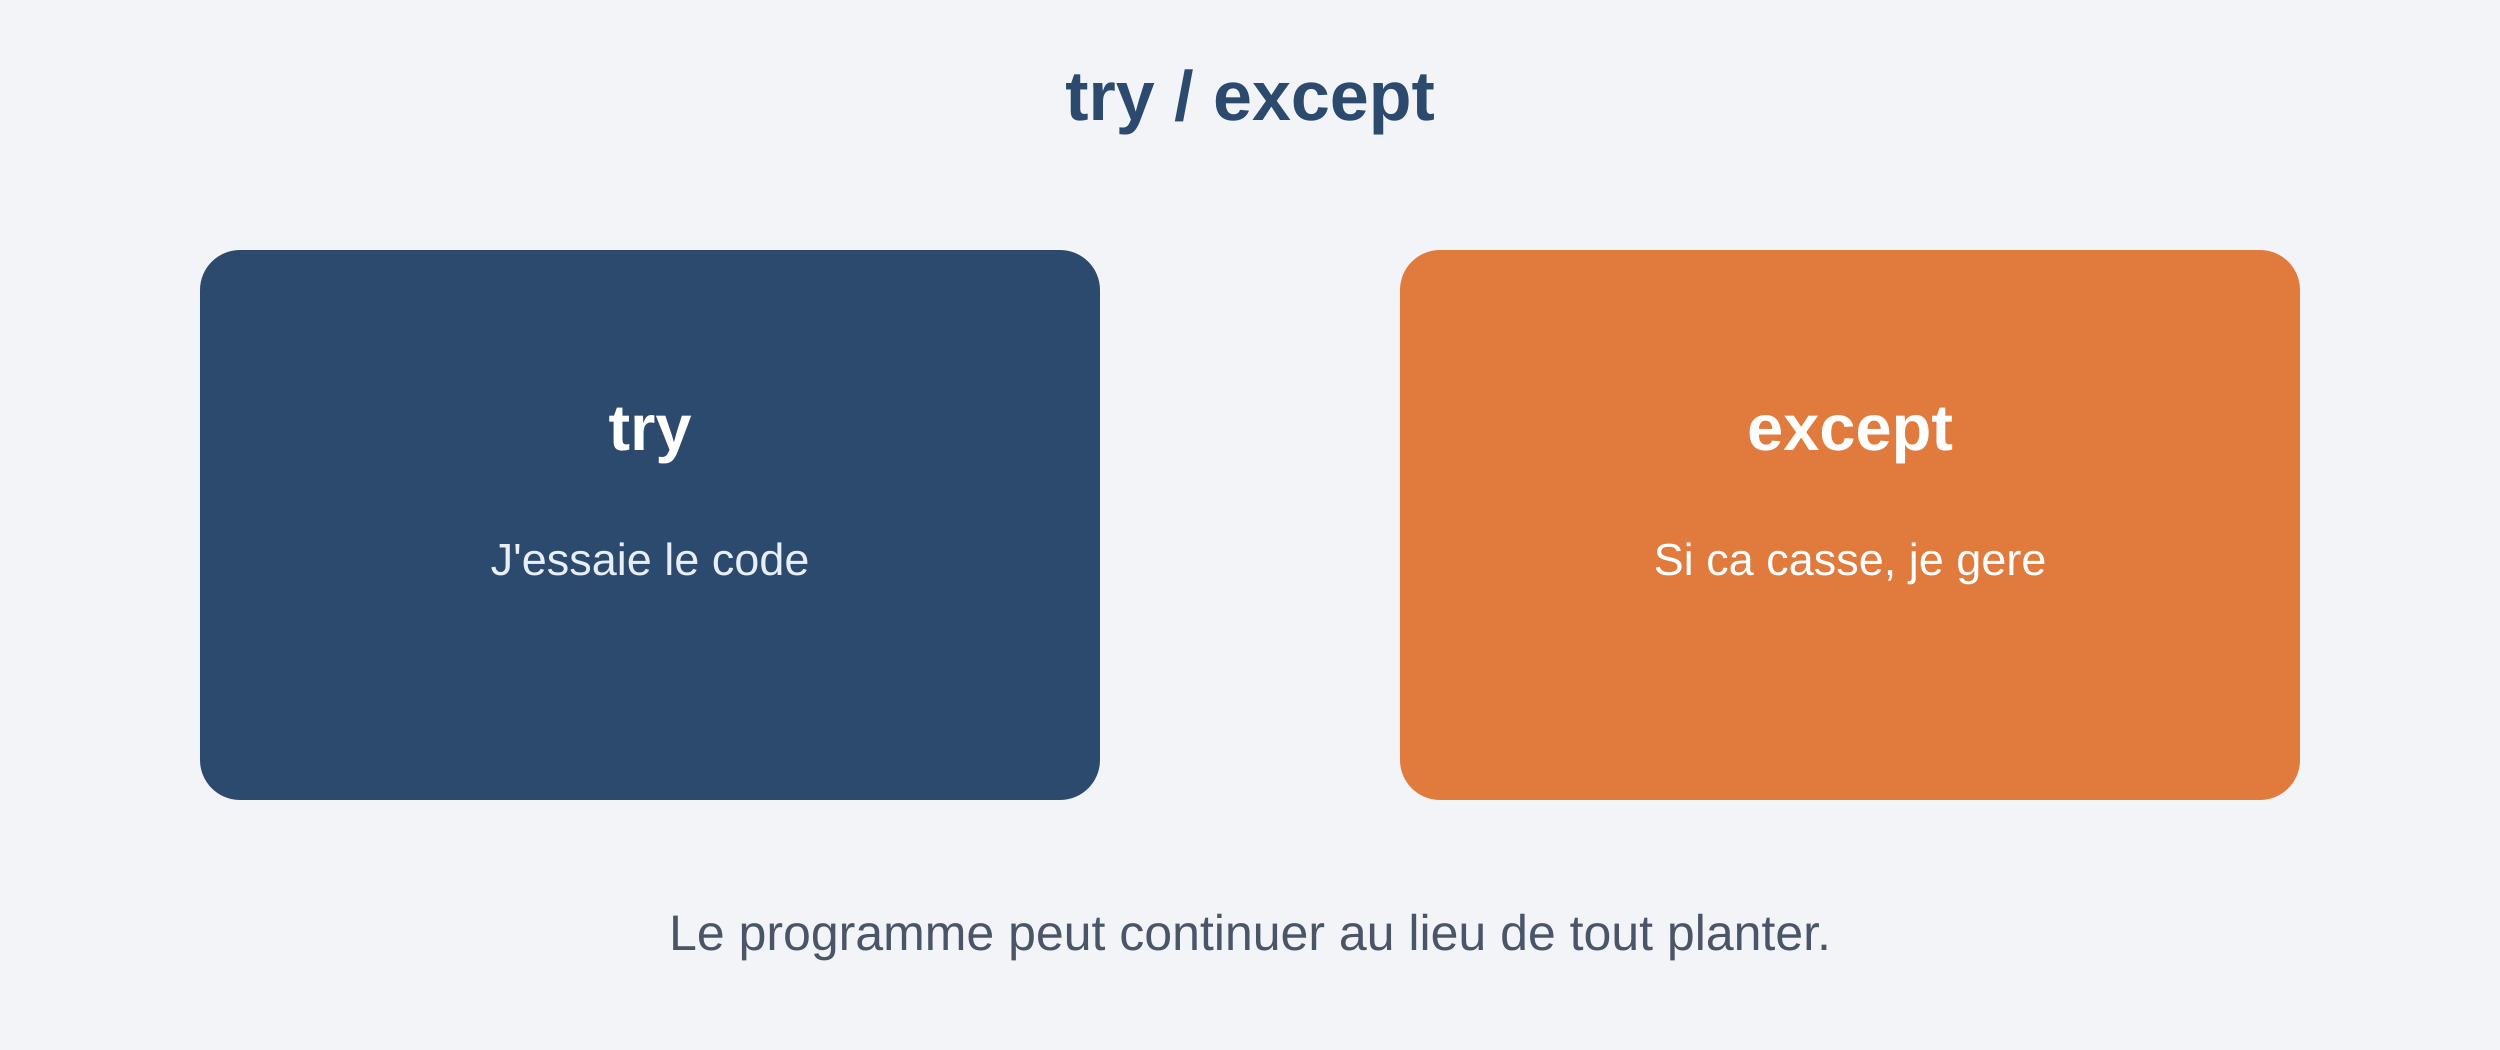
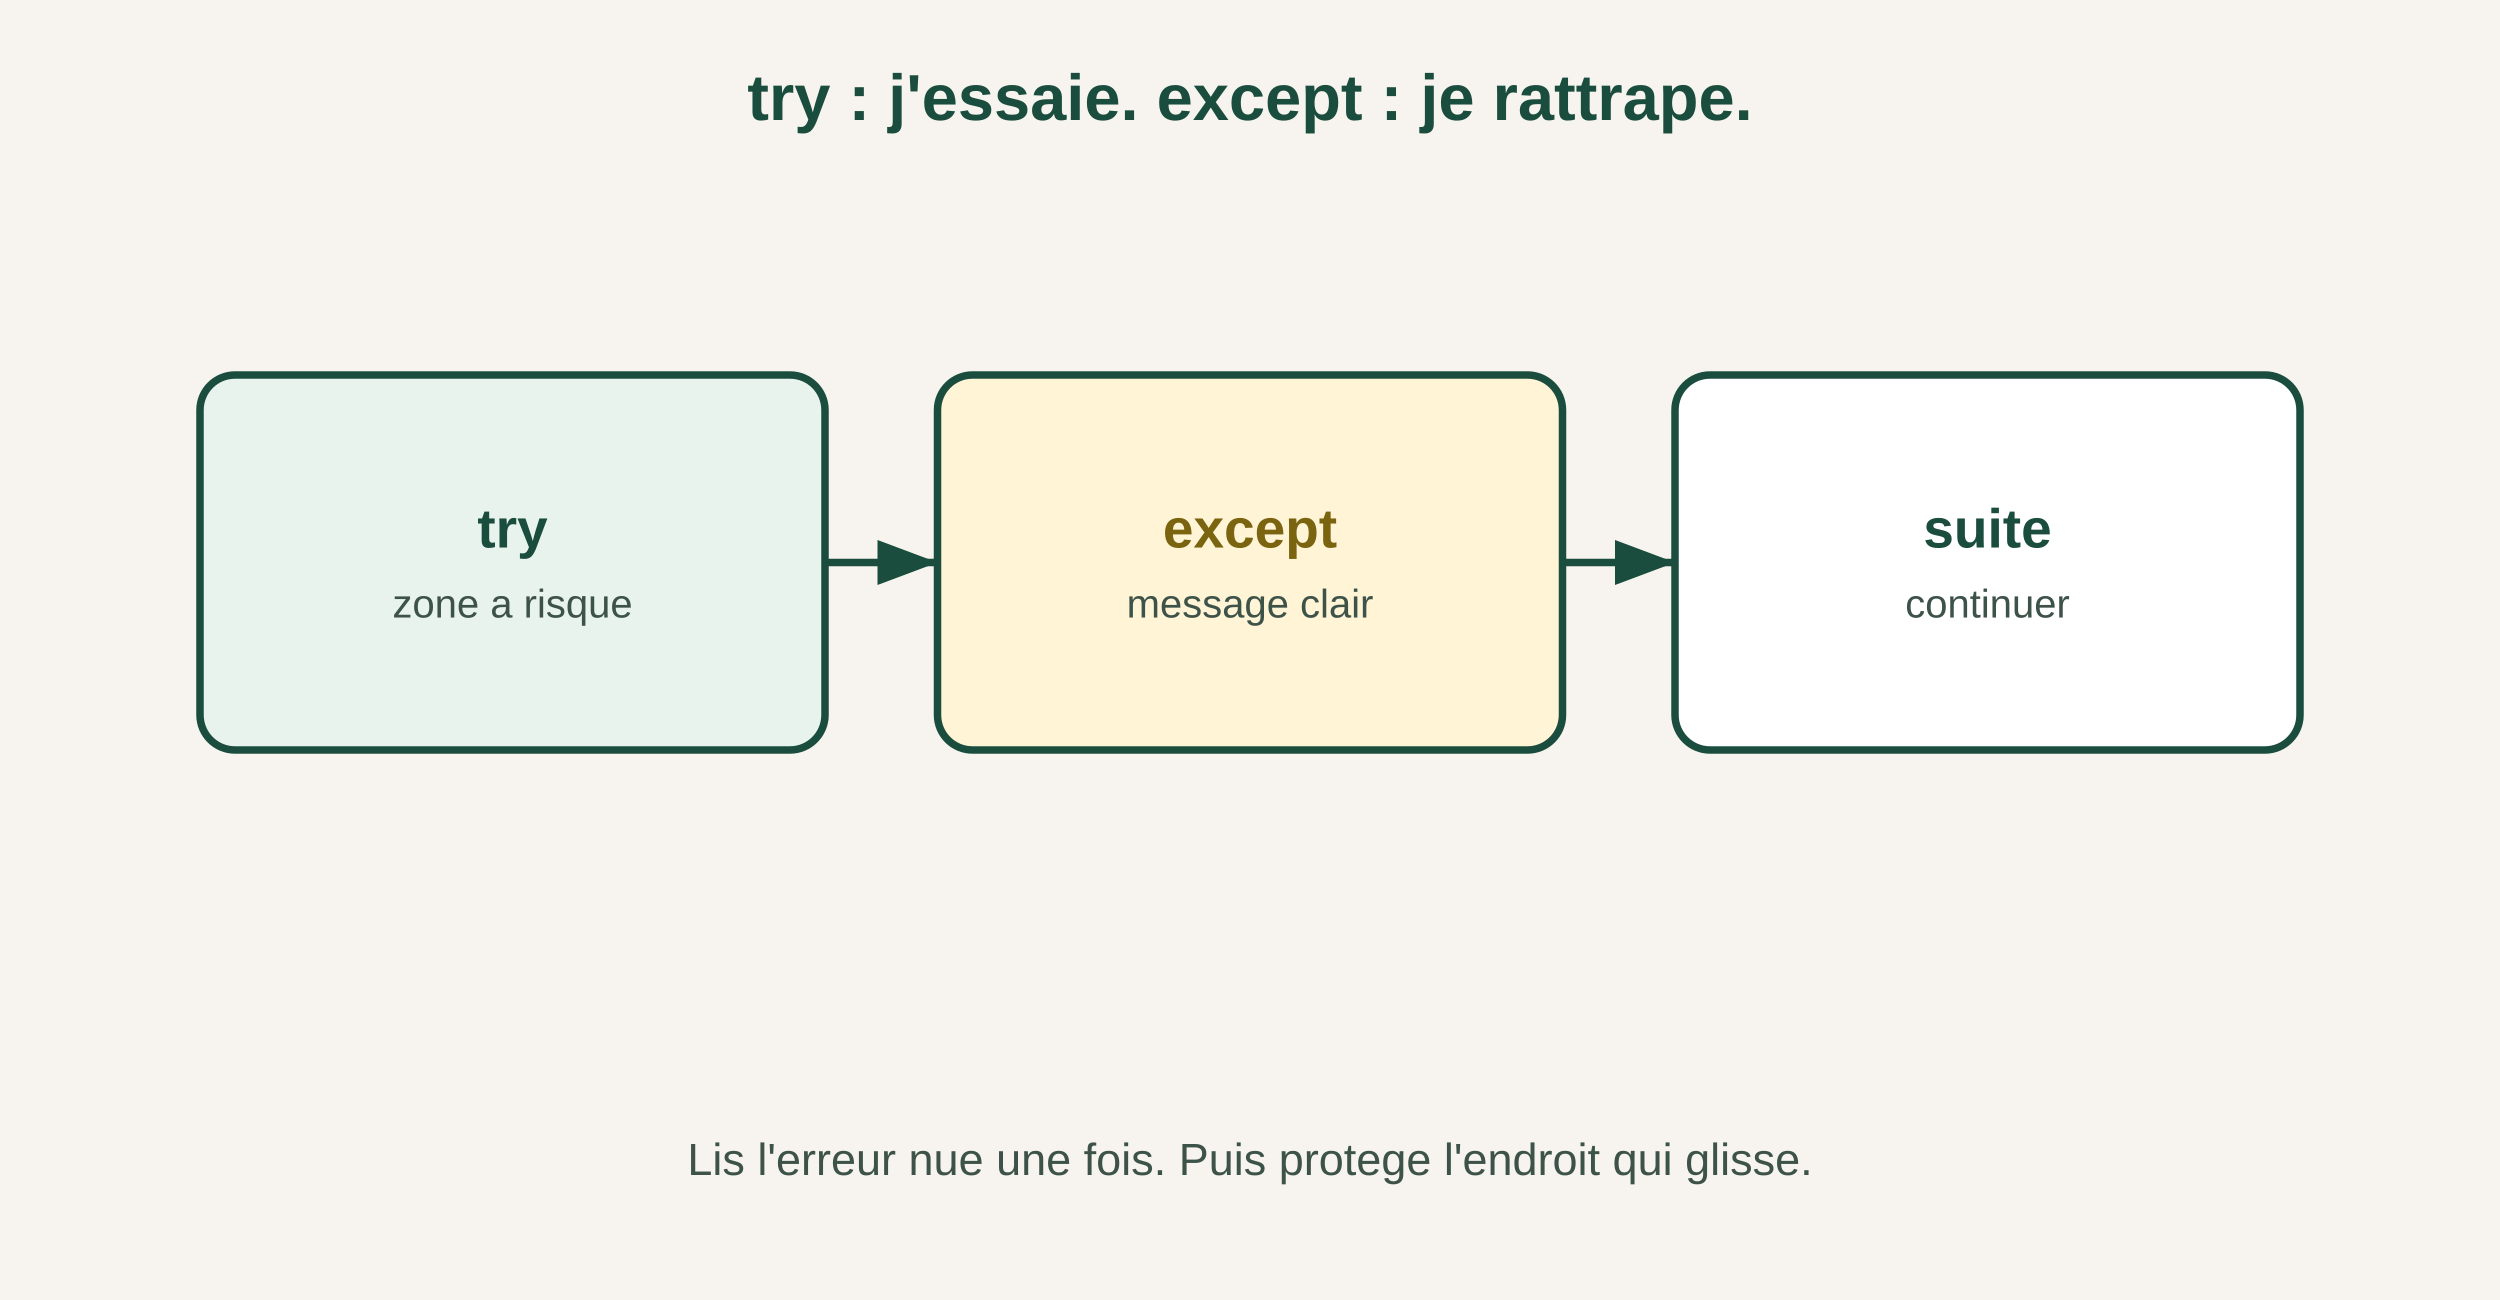
- <svg xmlns="http://www.w3.org/2000/svg" width="1000" height="420" viewBox="0 0 1000 420">
-   <rect width="1000" height="420" fill="#f2f4f8" />
-   <text x="500" y="48" text-anchor="middle" font-family="Segoe UI, Arial, sans-serif" font-size="28" fill="#2c4a6e" font-weight="700">try / except</text>
-   <rect x="80" y="100" width="360" height="220" rx="16" fill="#2c4a6e" />
-   <text x="260" y="180" text-anchor="middle" font-family="Segoe UI, Arial, sans-serif" font-size="26" fill="#fff" font-weight="700">try</text>
-   <text x="260" y="230" text-anchor="middle" font-family="Segoe UI, Arial, sans-serif" font-size="18" fill="#e8eef6">J'essaie le code</text>
-   <rect x="560" y="100" width="360" height="220" rx="16" fill="#e07a3d" />
-   <text x="740" y="180" text-anchor="middle" font-family="Segoe UI, Arial, sans-serif" font-size="26" fill="#fff" font-weight="700">except</text>
-   <text x="740" y="230" text-anchor="middle" font-family="Segoe UI, Arial, sans-serif" font-size="18" fill="#fff">Si ca casse, je gere</text>
-   <text x="500" y="380" text-anchor="middle" font-family="Segoe UI, Arial, sans-serif" font-size="20" fill="#4a5568">Le programme peut continuer au lieu de tout planter.</text>
+ <svg xmlns="http://www.w3.org/2000/svg" width="1000" height="520" viewBox="0 0 1000 520">
+   <rect width="1000" height="520" fill="#f7f4ef" />
+   <text x="500" y="48" text-anchor="middle" font-family="Segoe UI, Arial, sans-serif" font-size="26" fill="#1a4d3e" font-weight="700">try : j'essaie. except : je rattrape.</text>
+   <defs>
+     <marker id="arr" markerWidth="10" markerHeight="10" refX="8" refY="3" orient="auto">
+       <path d="M0,0 L8,3 L0,6 Z" fill="#1a4d3e" />
+     </marker>
+   </defs>
+   <rect x="80" y="150" width="250" height="150" rx="14" fill="#e8f3ee" stroke="#1a4d3e" stroke-width="3" />
+   <text x="205" y="219" text-anchor="middle" font-family="Segoe UI, Arial, sans-serif" font-size="22" fill="#1a4d3e" font-weight="700">try</text>
+   <text x="205" y="247" text-anchor="middle" font-family="Segoe UI, Arial, sans-serif" font-size="16" fill="#3d5248" font-weight="400">zone a risque</text>
+   <rect x="375" y="150" width="250" height="150" rx="14" fill="#fff4d6" stroke="#1a4d3e" stroke-width="3" />
+   <text x="500" y="219" text-anchor="middle" font-family="Segoe UI, Arial, sans-serif" font-size="22" fill="#7a6410" font-weight="700">except</text>
+   <text x="500" y="247" text-anchor="middle" font-family="Segoe UI, Arial, sans-serif" font-size="16" fill="#3d5248" font-weight="400">message clair</text>
+   <rect x="670" y="150" width="250" height="150" rx="14" fill="#ffffff" stroke="#1a4d3e" stroke-width="3" />
+   <text x="795" y="219" text-anchor="middle" font-family="Segoe UI, Arial, sans-serif" font-size="22" fill="#1a4d3e" font-weight="700">suite</text>
+   <text x="795" y="247" text-anchor="middle" font-family="Segoe UI, Arial, sans-serif" font-size="16" fill="#3d5248" font-weight="400">continuer</text>
+   <path d="M330 225 L375 225" stroke="#1a4d3e" stroke-width="3" fill="none" marker-end="url(#arr)" />
+   <path d="M625 225 L670 225" stroke="#1a4d3e" stroke-width="3" fill="none" marker-end="url(#arr)" />
+   <text x="500" y="470" text-anchor="middle" font-family="Segoe UI, Arial, sans-serif" font-size="18" fill="#3d5248" font-weight="400">Lis l'erreur nue une fois. Puis protege l'endroit qui glisse.</text>
</svg>
